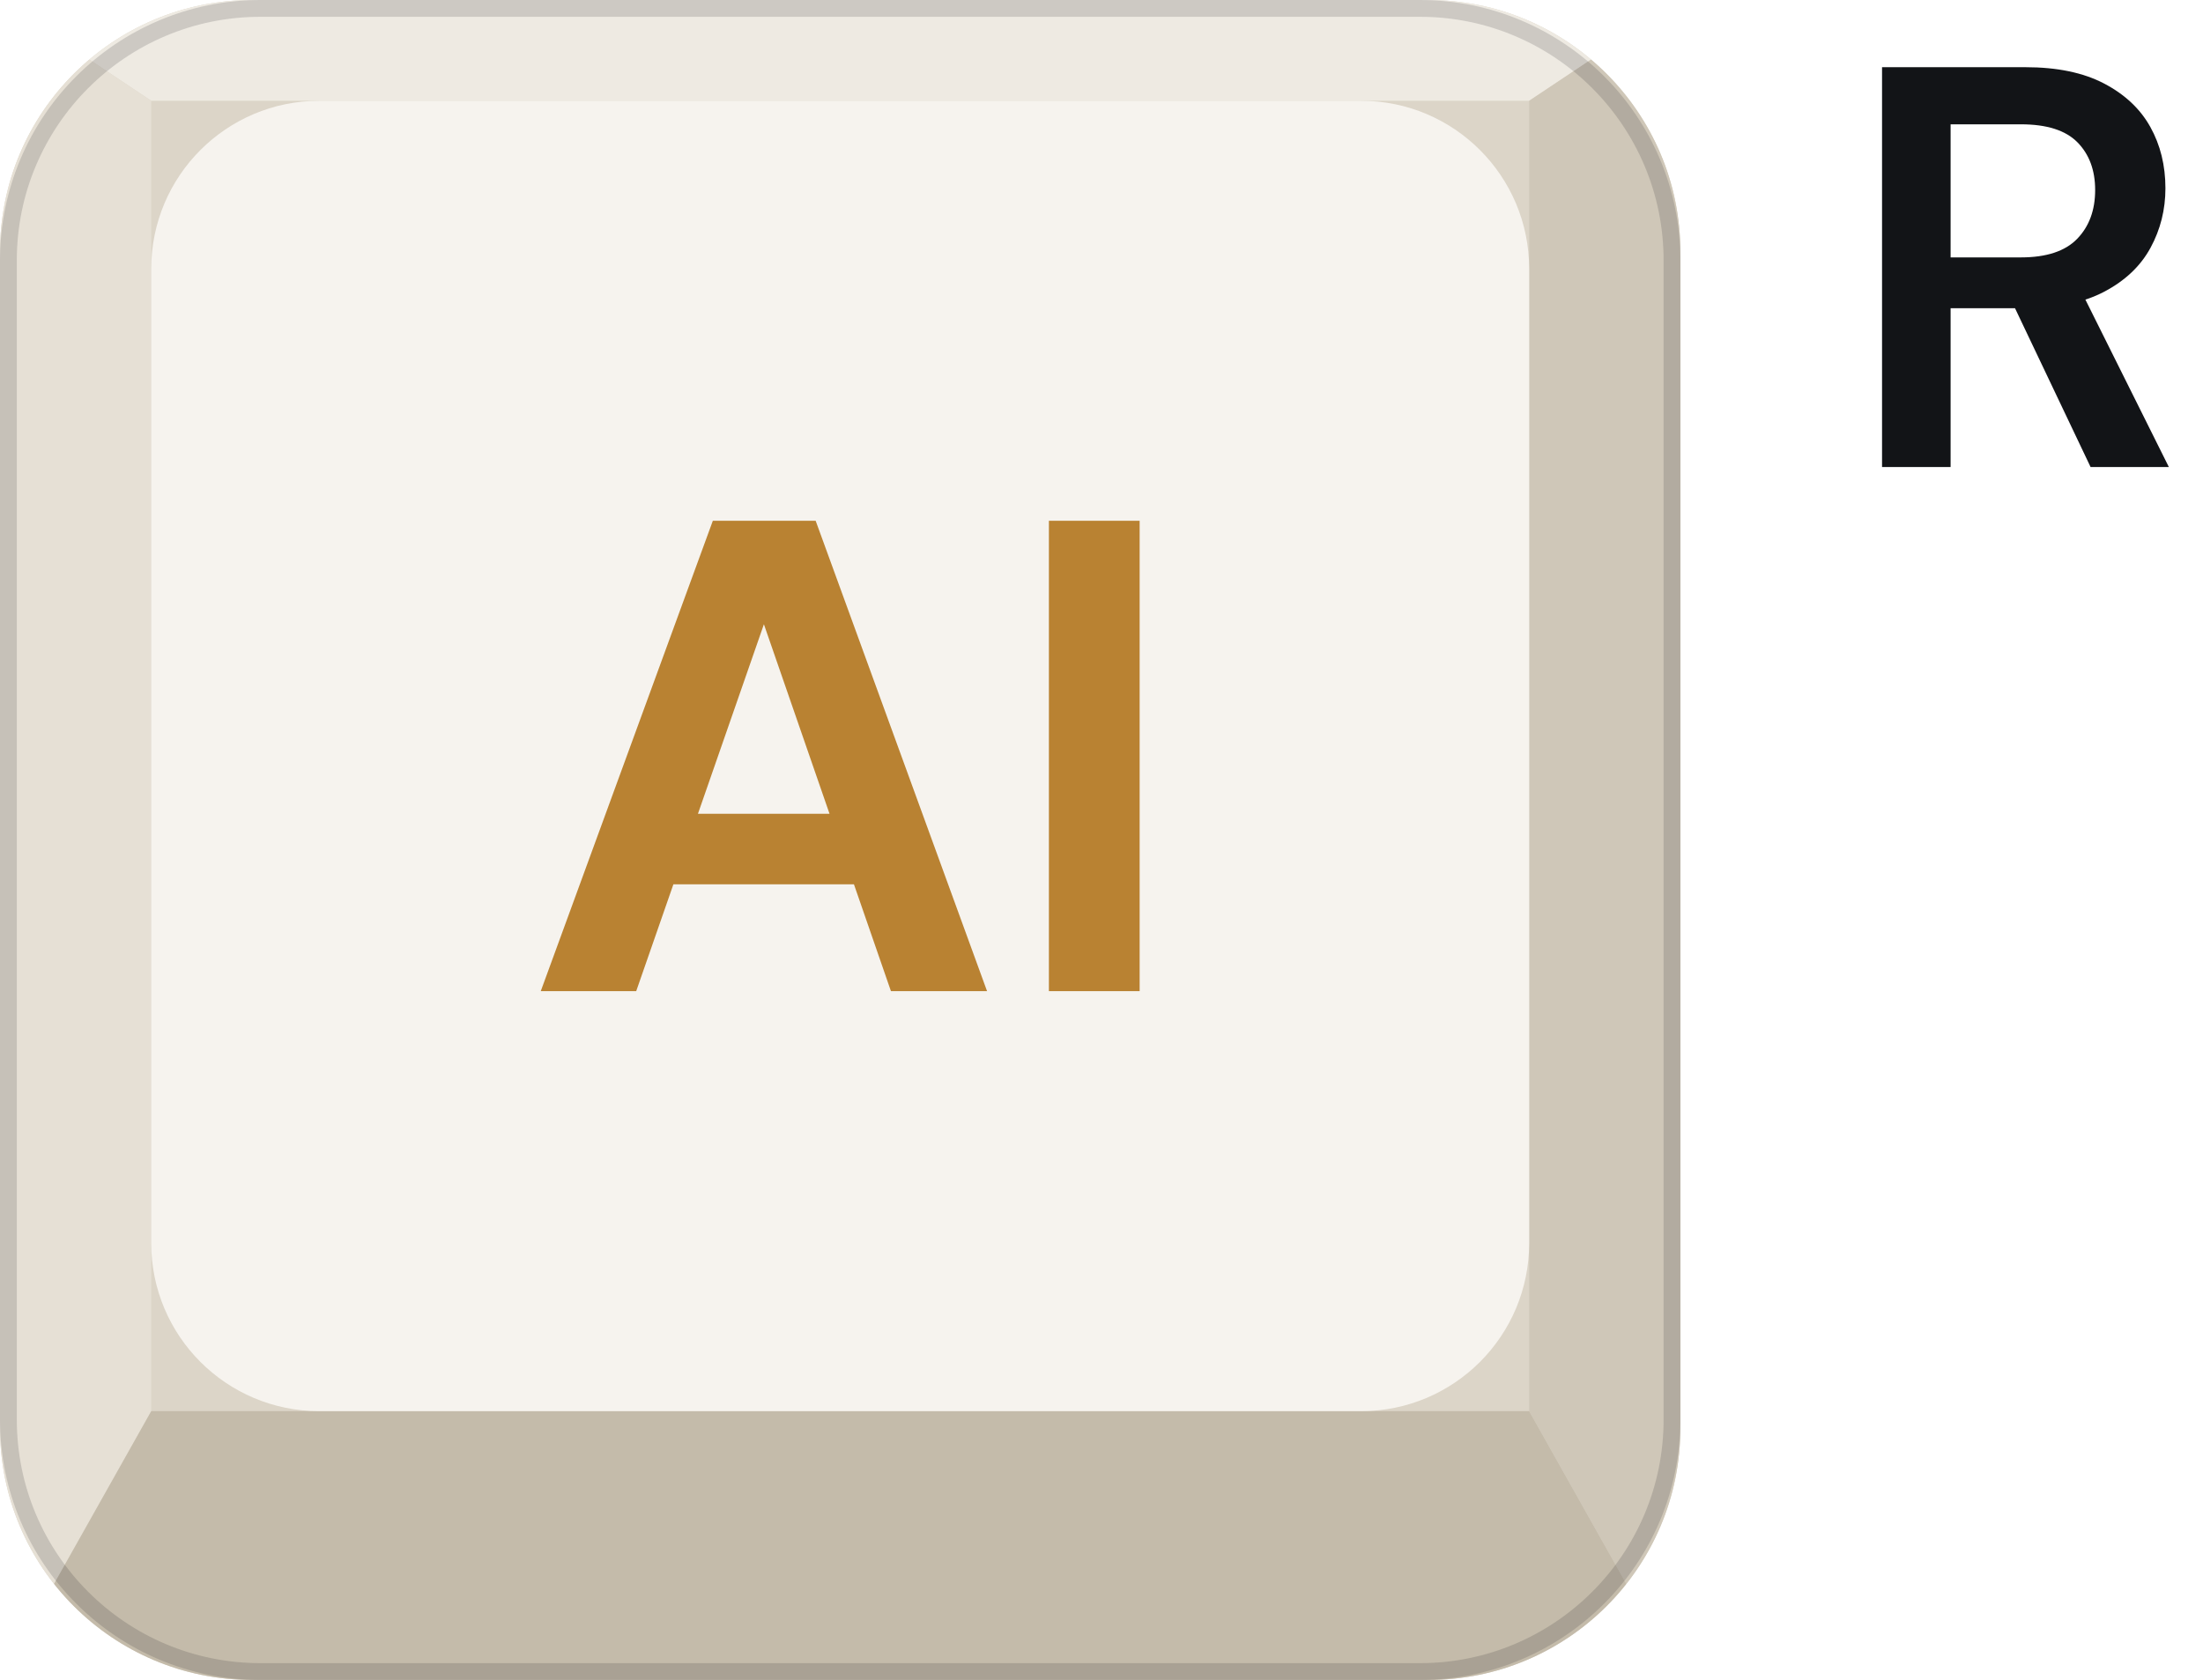
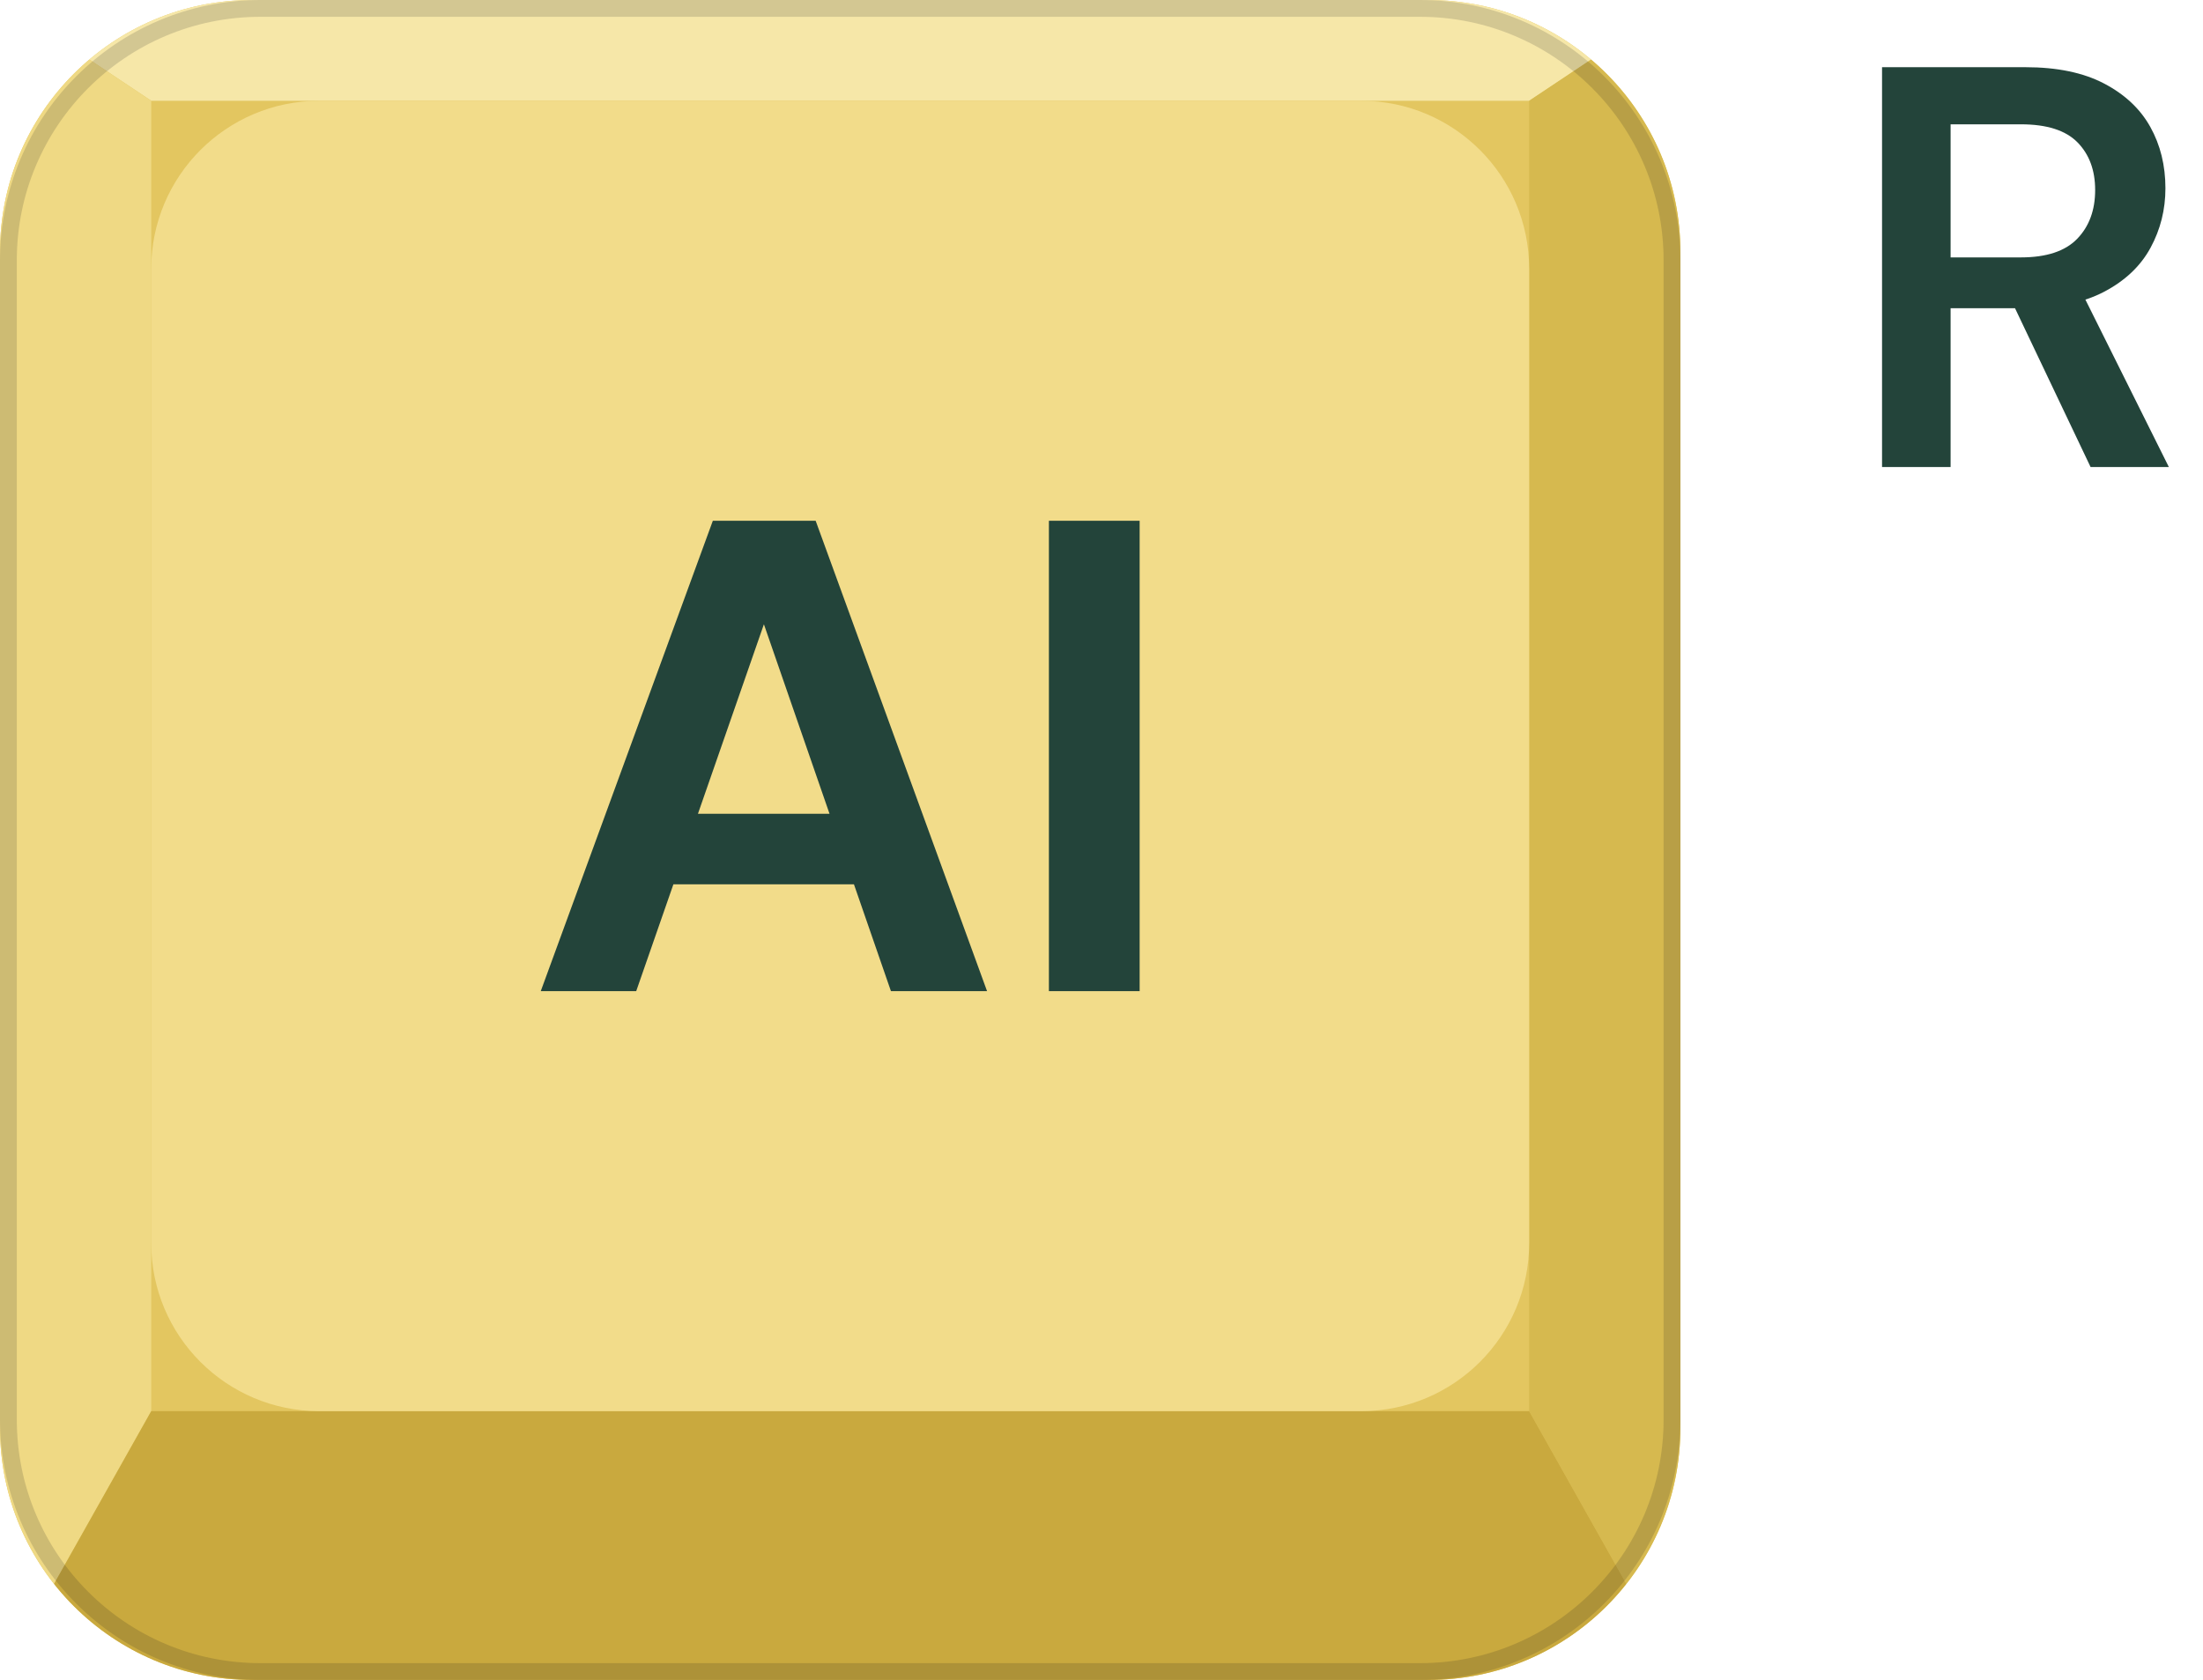
<svg xmlns="http://www.w3.org/2000/svg" viewBox="0 0 131.1 100.0" role="img" aria-label="AI Resulting">
  <g>
    <clipPath id="k00100">
      <rect x="0" y="0" width="100" height="100" rx="15.0" />
    </clipPath>
    <g clip-path="url(#k00100)">
-       <rect x="0" y="0" width="100" height="100" fill="#DCD5C8" />
-       <polygon points="0.00,0.00 100.00,0.00 91.00,6.00 9.00,6.00" fill="#EEEAE2" />
-       <polygon points="0.00,0.00 9.00,6.00 9.00,84.00 0.00,100.00" fill="#E6E0D5" />
-       <polygon points="100.00,0.00 100.00,100.00 91.00,84.00 91.00,6.00" fill="#CFC7B8" />
-       <polygon points="0.00,100.00 9.00,84.00 91.00,84.00 100.00,100.00" fill="#C4BBAA" />
+       <rect x="0" y="0" width="100" height="100" fill="#E3C660" />
+       <polygon points="0.00,0.00 100.00,0.00 91.00,6.00 9.00,6.00" fill="#F6E7A8" />
+       <polygon points="0.00,0.00 9.00,6.00 9.00,84.00 0.00,100.00" fill="#EFD984" />
+       <polygon points="100.00,0.00 100.00,100.00 91.00,84.00 91.00,6.00" fill="#D6B94F" />
+       <polygon points="0.00,100.00 9.00,84.00 91.00,84.00 100.00,100.00" fill="#C9A93E" />
    </g>
-     <rect x="9.0" y="6.0" width="82.0" height="78.0" rx="10.0" fill="#F6F3EE" />
-     <path d="M32.18 59.0 42.42 31.0H48.54L58.74 59.0H53.02L45.46 37.16L37.86 59.0ZM36.7 52.64 38.14 48.44H52.38L53.78 52.64ZM62.42 59.0V31.0H67.82V59.0Z" fill="#B98232" />
+     <rect x="9.0" y="6.0" width="82.0" height="78.0" rx="10.0" fill="#F2DC8A" />
+     <path d="M32.18 59.0 42.42 31.0H48.54L58.74 59.0H53.02L45.46 37.16L37.86 59.0ZM36.7 52.64 38.14 48.44H52.38L53.78 52.64ZM62.42 59.0V31.0H67.82V59.0Z" fill="#23443A" />
  </g>
  <rect x="0.5" y="0.5" width="99" height="99" rx="15.0" fill="none" stroke="#12141726" />
-   <path d="M112.0 27.8V4.0H120.534Q123.356 4.0 125.209 4.969Q127.062 5.938 127.963 7.553Q128.864 9.168 128.864 11.208Q128.864 13.112 127.98 14.744Q127.096 16.376 125.226 17.362Q123.356 18.348 120.432 18.348H116.08V27.8ZM124.41 27.8 119.412 17.294H123.832L129.068 27.8ZM116.08 15.322H120.262Q122.54 15.322 123.611 14.217Q124.682 13.112 124.682 11.31Q124.682 9.542 123.628 8.471Q122.574 7.4 120.262 7.4H116.08Z" fill="#121417" />
+   <path d="M112.0 27.8V4.0H120.534Q123.356 4.0 125.209 4.969Q127.062 5.938 127.963 7.553Q128.864 9.168 128.864 11.208Q128.864 13.112 127.98 14.744Q127.096 16.376 125.226 17.362Q123.356 18.348 120.432 18.348H116.08V27.8ZM124.41 27.8 119.412 17.294H123.832L129.068 27.8ZM116.08 15.322H120.262Q122.54 15.322 123.611 14.217Q124.682 13.112 124.682 11.31Q124.682 9.542 123.628 8.471Q122.574 7.4 120.262 7.4H116.08Z" fill="#23443A" />
</svg>
